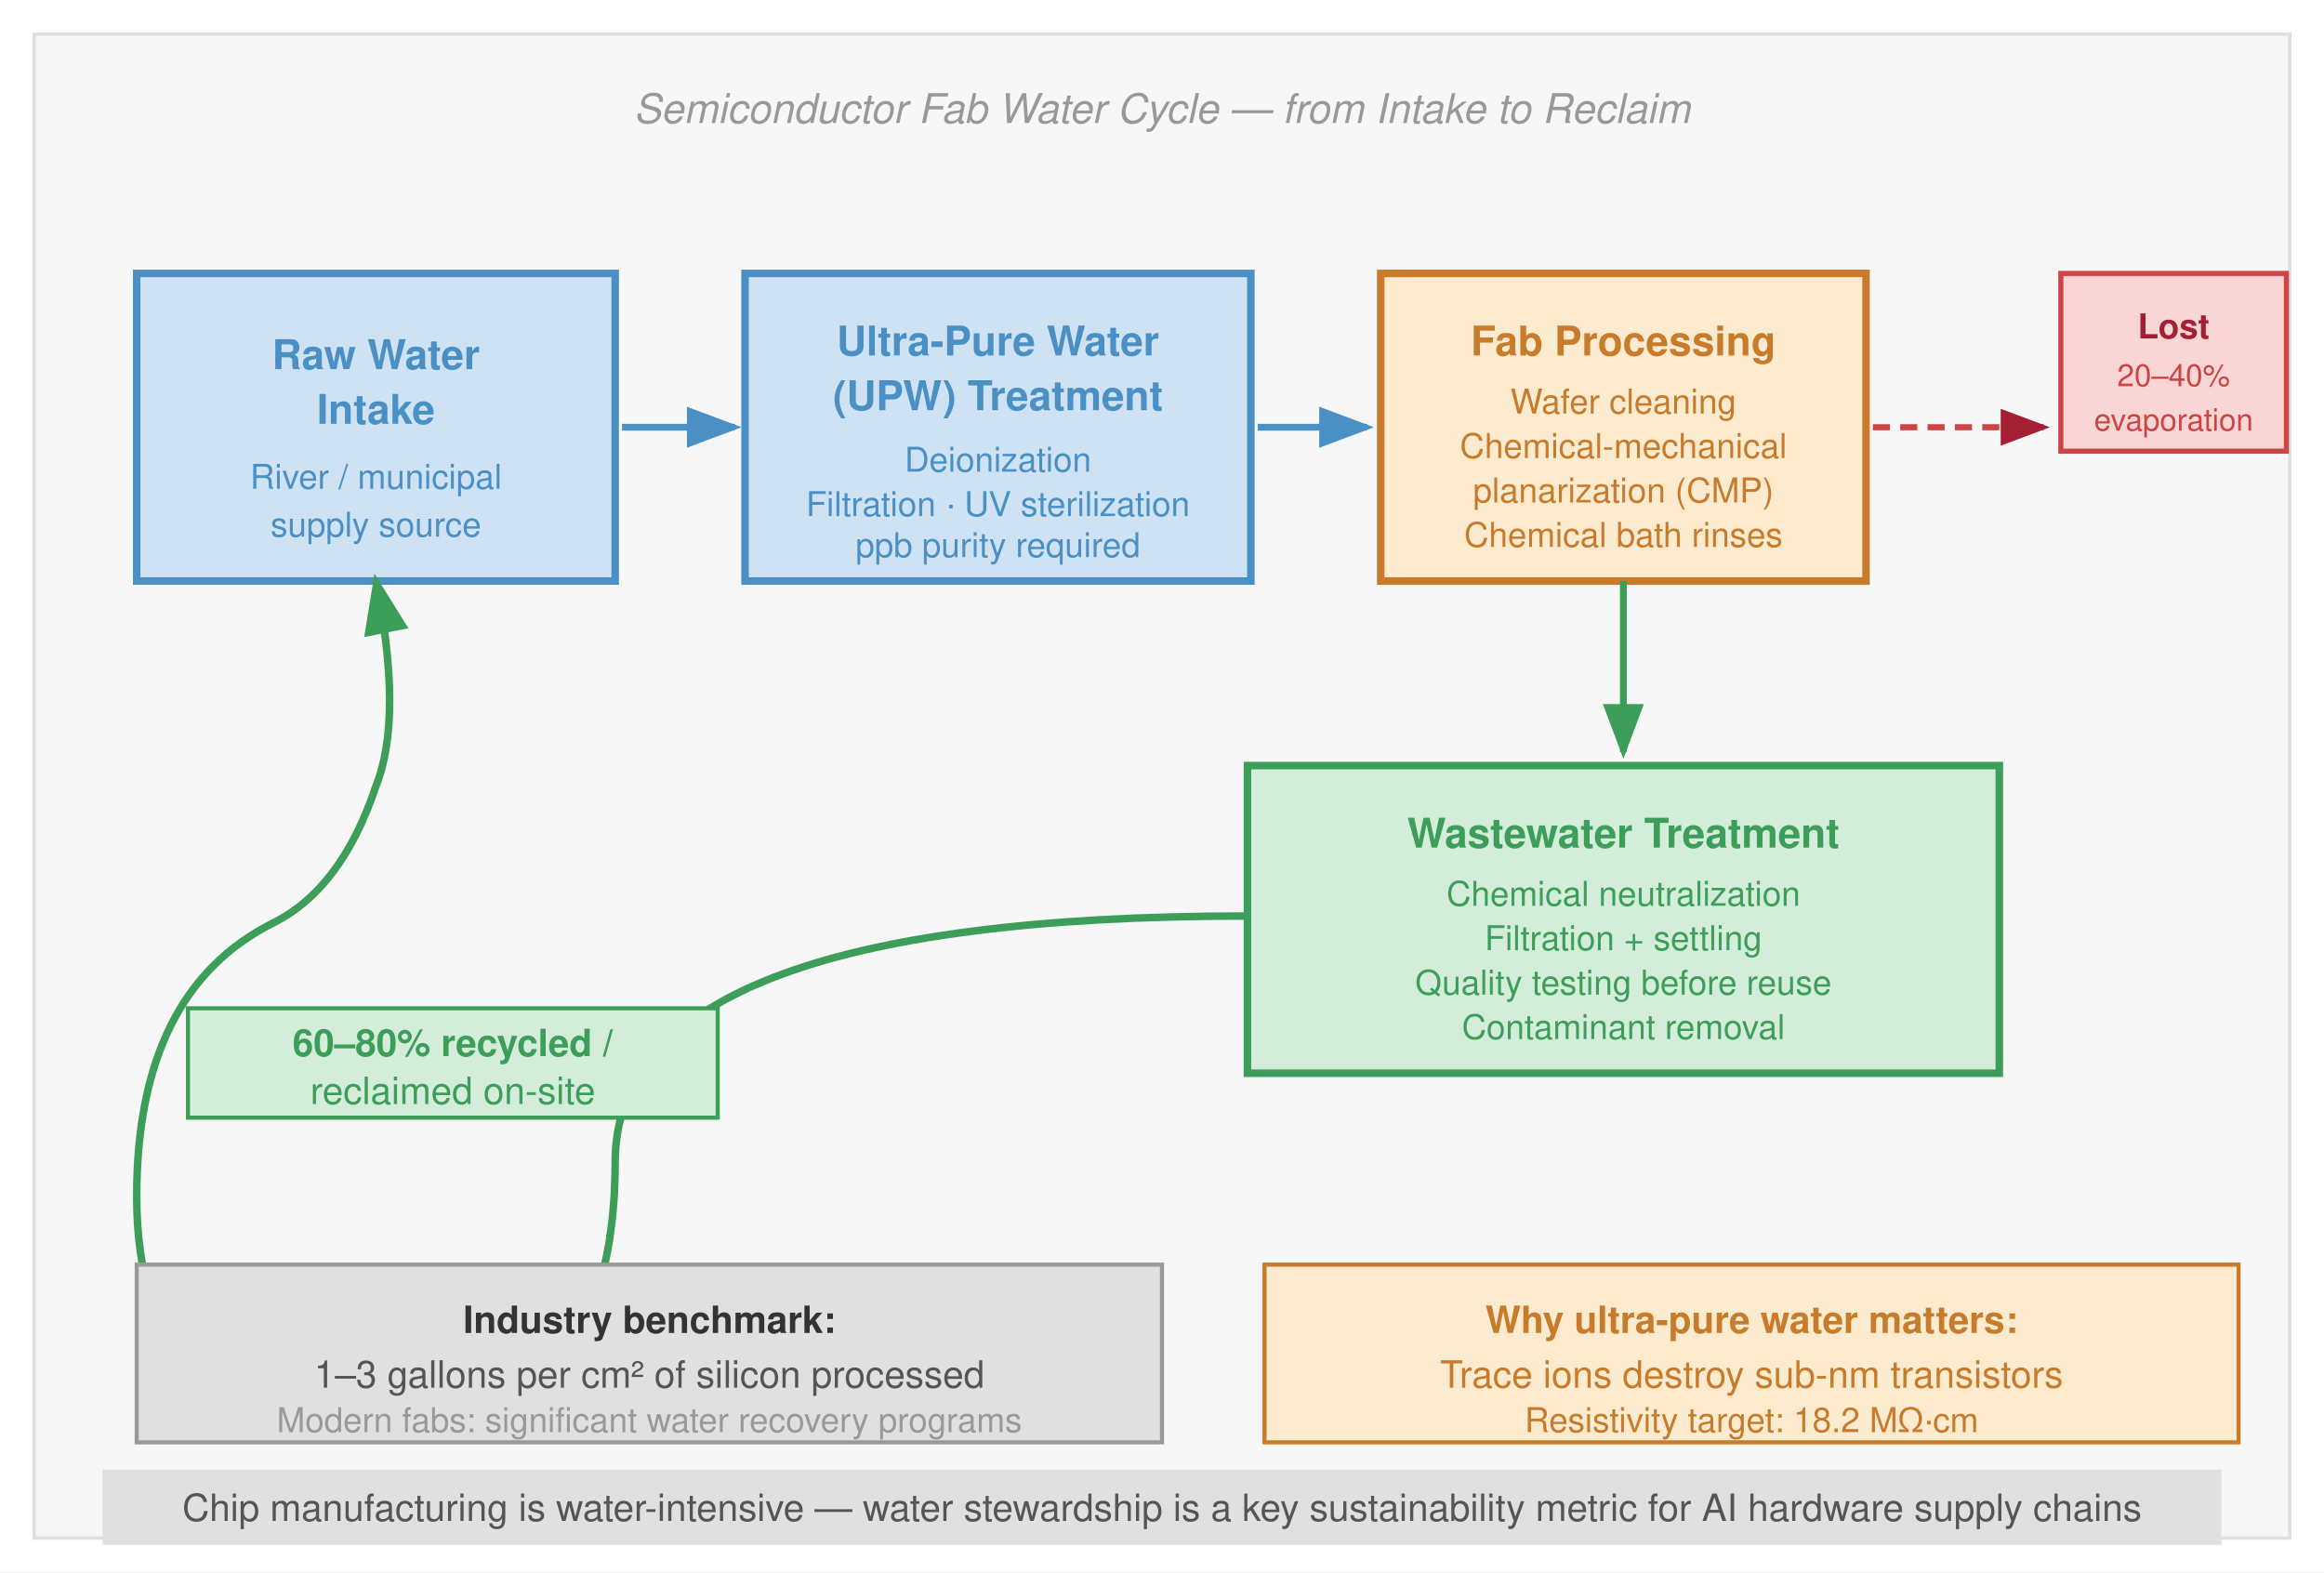
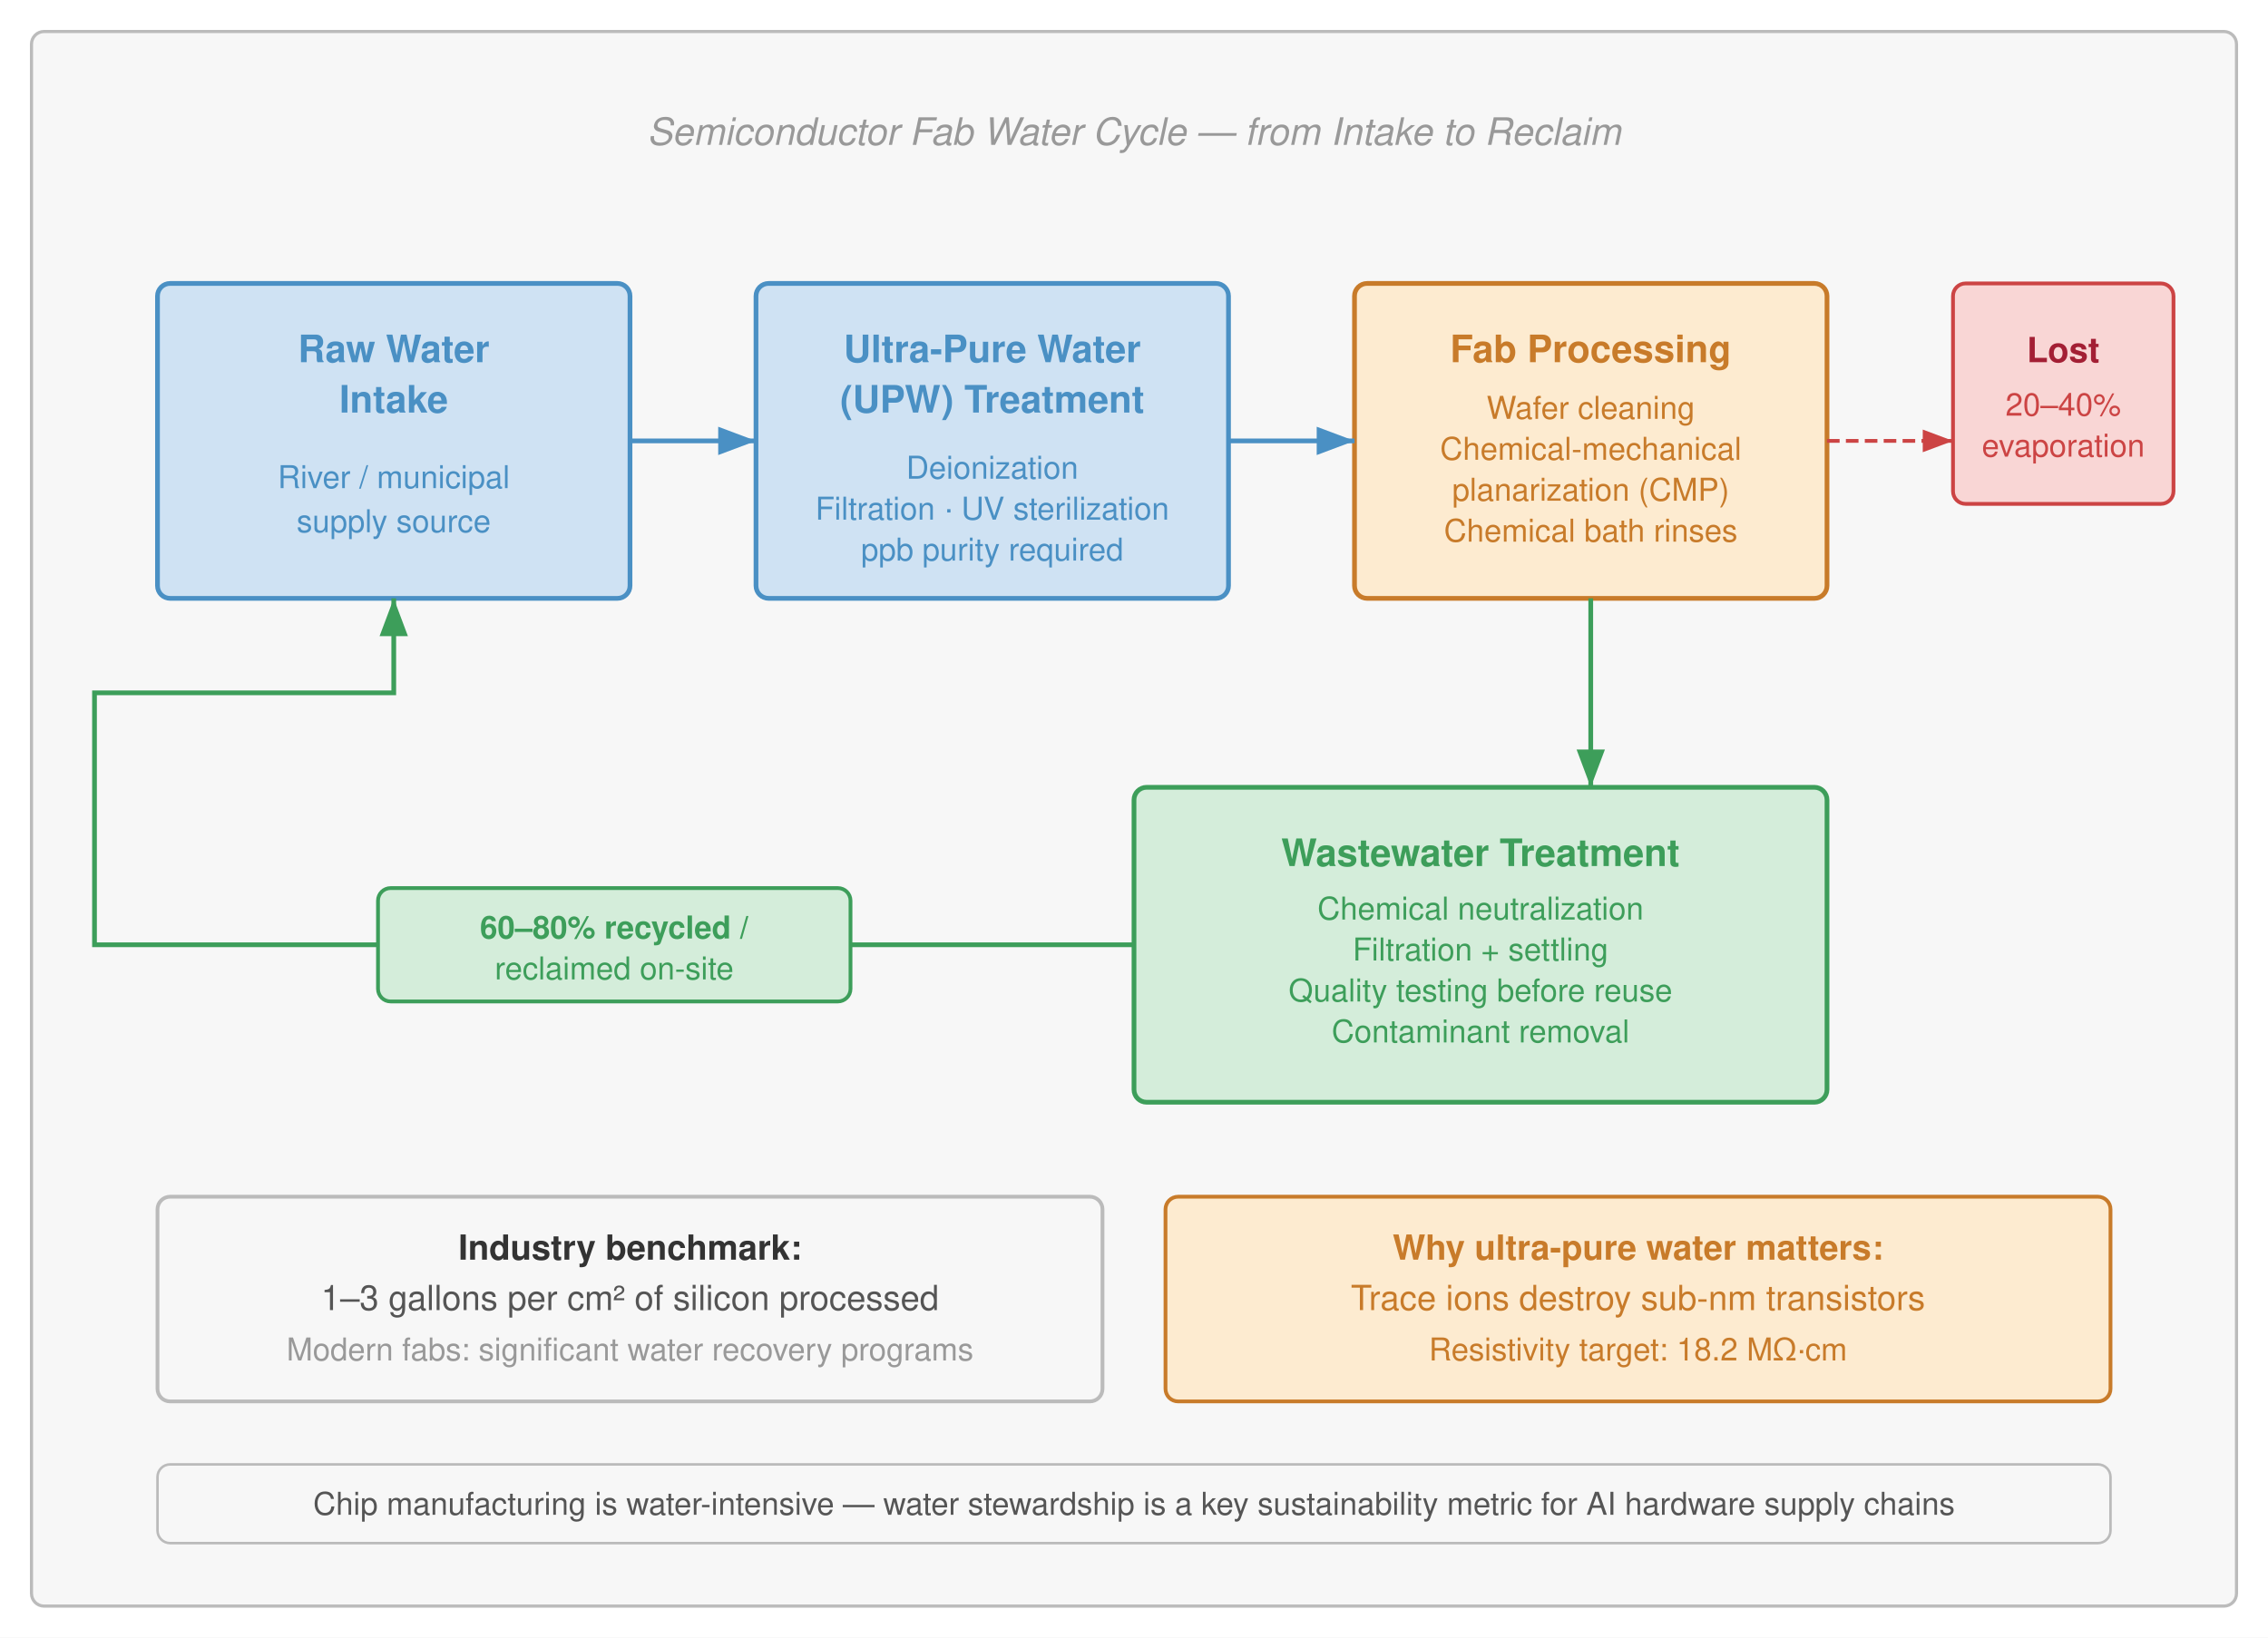
- <svg xmlns="http://www.w3.org/2000/svg" viewBox="0 0 680 460" font-family="Helvetica Neue, Helvetica, Arial, sans-serif">
-   <rect width="680" height="460" fill="#fff" />
+ <svg xmlns="http://www.w3.org/2000/svg" viewBox="0 0 720 520" font-family="Helvetica Neue, Helvetica, Arial, sans-serif">
+   <rect width="720" height="520" fill="#fff" />
+   <rect x="10" y="10" width="700" height="500" rx="4" fill="#f7f7f7" stroke="#bbb" stroke-width="1" />
  <defs>
-     <marker id="arrow" markerWidth="8" markerHeight="6" refX="7" refY="3" orient="auto">
-       <path d="M0,0 L8,3 L0,6 Z" fill="#555" />
+     <marker id="arrow-blue" markerWidth="8" markerHeight="6" refX="8" refY="3" orient="auto">
+       <path d="M0,0 L8,3 L0,6 Z" fill="#4a90c4" />
    </marker>
-     <marker id="arrow-red" markerWidth="8" markerHeight="6" refX="7" refY="3" orient="auto">
-       <path d="M0,0 L8,3 L0,6 Z" fill="#a31f34" />
-     </marker>
-     <marker id="arrow-green" markerWidth="8" markerHeight="6" refX="7" refY="3" orient="auto">
+     <marker id="arrow-green" markerWidth="8" markerHeight="6" refX="8" refY="3" orient="auto">
      <path d="M0,0 L8,3 L0,6 Z" fill="#3d9e5a" />
    </marker>
-     <marker id="arrow-blue" markerWidth="8" markerHeight="6" refX="7" refY="3" orient="auto">
-       <path d="M0,0 L8,3 L0,6 Z" fill="#4a90c4" />
+     <marker id="arrow-red" markerWidth="8" markerHeight="6" refX="8" refY="3" orient="auto">
+       <path d="M0,0 L8,3 L0,6 Z" fill="#c44" />
    </marker>
-     <marker id="arrow-orange" markerWidth="8" markerHeight="6" refX="7" refY="3" orient="auto">
+     <marker id="arrow-orange" markerWidth="8" markerHeight="6" refX="8" refY="3" orient="auto">
      <path d="M0,0 L8,3 L0,6 Z" fill="#c87b2a" />
    </marker>
-     <marker id="arrow-gray" markerWidth="8" markerHeight="6" refX="7" refY="3" orient="auto">
-       <path d="M0,0 L8,3 L0,6 Z" fill="#999" />
-     </marker>
-     <marker id="arrow" markerWidth="8" markerHeight="6" refX="7" refY="3" orient="auto">
-       <path d="M0,0 L8,3 L0,6 Z" fill="#555" />
-     </marker>
-     <marker id="arrow-red" markerWidth="8" markerHeight="6" refX="7" refY="3" orient="auto">
-       <path d="M0,0 L8,3 L0,6 Z" fill="#a31f34" />
-     </marker>
-     <marker id="arrow-green" markerWidth="8" markerHeight="6" refX="7" refY="3" orient="auto">
-       <path d="M0,0 L8,3 L0,6 Z" fill="#3d9e5a" />
-     </marker>
  </defs>
-   <rect x="10" y="10" width="660" height="440" fill="#f7f7f7" stroke="#e0e0e0" stroke-width="1" />
-   <text x="340" y="36" text-anchor="middle" font-size="12" fill="#999" font-style="italic">Semiconductor Fab Water Cycle — from Intake to Reclaim</text>
-   <rect x="40" y="80" width="140" height="90" fill="#cfe2f3" stroke="#4a90c4" stroke-width="2.2" />
-   <text x="110" y="108" text-anchor="middle" font-size="12" font-weight="bold" fill="#4a90c4">Raw Water</text>
-   <text x="110" y="124" text-anchor="middle" font-size="12" font-weight="bold" fill="#4a90c4">Intake</text>
-   <text x="110" y="143" text-anchor="middle" font-size="10" fill="#4a90c4">River / municipal</text>
-   <text x="110" y="157" text-anchor="middle" font-size="10" fill="#4a90c4">supply source</text>
-   <line x1="182" y1="125" x2="215" y2="125" stroke="#4a90c4" stroke-width="2" marker-end="url(#arrow-blue)" />
-   <rect x="218" y="80" width="148" height="90" fill="#cfe2f3" stroke="#4a90c4" stroke-width="2.2" />
-   <text x="292" y="104" text-anchor="middle" font-size="12" font-weight="bold" fill="#4a90c4">Ultra-Pure Water</text>
-   <text x="292" y="120" text-anchor="middle" font-size="12" font-weight="bold" fill="#4a90c4">(UPW) Treatment</text>
-   <text x="292" y="138" text-anchor="middle" font-size="10" fill="#4a90c4">Deionization</text>
-   <text x="292" y="151" text-anchor="middle" font-size="10" fill="#4a90c4">Filtration · UV sterilization</text>
-   <text x="292" y="163" text-anchor="middle" font-size="10" fill="#4a90c4">ppb purity required</text>
-   <line x1="368" y1="125" x2="400" y2="125" stroke="#4a90c4" stroke-width="2" marker-end="url(#arrow-blue)" />
-   <rect x="404" y="80" width="142" height="90" fill="#fdebd0" stroke="#c87b2a" stroke-width="2.2" />
-   <text x="475" y="104" text-anchor="middle" font-size="12" font-weight="bold" fill="#c87b2a">Fab Processing</text>
-   <text x="475" y="121" text-anchor="middle" font-size="10" fill="#c87b2a">Wafer cleaning</text>
-   <text x="475" y="134" text-anchor="middle" font-size="10" fill="#c87b2a">Chemical-mechanical</text>
-   <text x="475" y="147" text-anchor="middle" font-size="10" fill="#c87b2a">planarization (CMP)</text>
-   <text x="475" y="160" text-anchor="middle" font-size="10" fill="#c87b2a">Chemical bath rinses</text>
-   <line x1="475" y1="170" x2="475" y2="220" stroke="#3d9e5a" stroke-width="2" marker-end="url(#arrow-green)" />
-   <line x1="548" y1="125" x2="598" y2="125" stroke="#c44" stroke-width="1.8" stroke-dasharray="5,3" marker-end="url(#arrow-red)" />
-   <rect x="603" y="80" width="66" height="52" fill="#f9d6d5" stroke="#c44" stroke-width="1.5" />
-   <text x="636" y="99" text-anchor="middle" font-size="10" font-weight="bold" fill="#a31f34">Lost</text>
-   <text x="636" y="113" text-anchor="middle" font-size="9" fill="#c44">20–40%</text>
-   <text x="636" y="126" text-anchor="middle" font-size="9" fill="#c44">evaporation</text>
-   <rect x="365" y="224" width="220" height="90" fill="#d4edda" stroke="#3d9e5a" stroke-width="2.2" />
-   <text x="475" y="248" text-anchor="middle" font-size="12" font-weight="bold" fill="#3d9e5a">Wastewater Treatment</text>
-   <text x="475" y="265" text-anchor="middle" font-size="10" fill="#3d9e5a">Chemical neutralization</text>
-   <text x="475" y="278" text-anchor="middle" font-size="10" fill="#3d9e5a">Filtration + settling</text>
-   <text x="475" y="291" text-anchor="middle" font-size="10" fill="#3d9e5a">Quality testing before reuse</text>
-   <text x="475" y="304" text-anchor="middle" font-size="10" fill="#3d9e5a">Contaminant removal</text>
-   <path d="M 365 268 Q 180 268 180 340 Q 180 420 110 420 Q 40 420 40 350 Q 40 290 80 270 Q 100 260 110 230 Q 118 210 110 170" stroke="#3d9e5a" stroke-width="2.2" fill="none" stroke-dasharray="0" marker-end="url(#arrow-green)" />
-   <rect x="55" y="295" width="155" height="32" fill="#d4edda" stroke="#3d9e5a" stroke-width="1.2" />
-   <text x="132.5" y="309" text-anchor="middle" font-size="11" font-weight="bold" fill="#3d9e5a">60–80% recycled /</text>
-   <text x="132.5" y="323" text-anchor="middle" font-size="11" fill="#3d9e5a">reclaimed on-site</text>
-   <rect x="40" y="370" width="300" height="52" fill="#e0e0e0" stroke="#999" stroke-width="1.2" />
-   <text x="190" y="390" text-anchor="middle" font-size="11" font-weight="bold" fill="#333">Industry benchmark:</text>
-   <text x="190" y="406" text-anchor="middle" font-size="11" fill="#555">1–3 gallons per cm² of silicon processed</text>
-   <text x="190" y="419" text-anchor="middle" font-size="10" fill="#999">Modern fabs: significant water recovery programs</text>
-   <rect x="370" y="370" width="285" height="52" fill="#fdebd0" stroke="#c87b2a" stroke-width="1.2" />
-   <text x="512.5" y="390" text-anchor="middle" font-size="11" font-weight="bold" fill="#c87b2a">Why ultra-pure water matters:</text>
-   <text x="512.5" y="406" text-anchor="middle" font-size="11" fill="#c87b2a">Trace ions destroy sub-nm transistors</text>
-   <text x="512.5" y="419" text-anchor="middle" font-size="10" fill="#c87b2a">Resistivity target: 18.2 MΩ·cm</text>
-   <rect x="30" y="430" width="620" height="22" fill="#e0e0e0" />
-   <text x="340" y="445" text-anchor="middle" font-size="11" fill="#555">Chip manufacturing is water-intensive — water stewardship is a key sustainability metric for AI hardware supply chains</text>
+   <text x="360" y="46" text-anchor="middle" font-size="12" fill="#999" font-style="italic">Semiconductor Fab Water Cycle — from Intake to Reclaim</text>
+   <rect x="50" y="90" width="150" height="100" rx="4" fill="#cfe2f3" stroke="#4a90c4" stroke-width="1.5" />
+   <text x="125" y="115" text-anchor="middle" font-size="12" font-weight="bold" fill="#4a90c4">Raw Water</text>
+   <text x="125" y="131" text-anchor="middle" font-size="12" font-weight="bold" fill="#4a90c4">Intake</text>
+   <text x="125" y="155" text-anchor="middle" font-size="10" fill="#4a90c4">River / municipal</text>
+   <text x="125" y="169" text-anchor="middle" font-size="10" fill="#4a90c4">supply source</text>
+   <rect x="240" y="90" width="150" height="100" rx="4" fill="#cfe2f3" stroke="#4a90c4" stroke-width="1.5" />
+   <text x="315" y="115" text-anchor="middle" font-size="12" font-weight="bold" fill="#4a90c4">Ultra-Pure Water</text>
+   <text x="315" y="131" text-anchor="middle" font-size="12" font-weight="bold" fill="#4a90c4">(UPW) Treatment</text>
+   <text x="315" y="152" text-anchor="middle" font-size="10" fill="#4a90c4">Deionization</text>
+   <text x="315" y="165" text-anchor="middle" font-size="10" fill="#4a90c4">Filtration · UV sterilization</text>
+   <text x="315" y="178" text-anchor="middle" font-size="10" fill="#4a90c4">ppb purity required</text>
+   <rect x="430" y="90" width="150" height="100" rx="4" fill="#fdebd0" stroke="#c87b2a" stroke-width="1.5" />
+   <text x="505" y="115" text-anchor="middle" font-size="12" font-weight="bold" fill="#c87b2a">Fab Processing</text>
+   <text x="505" y="133" text-anchor="middle" font-size="10" fill="#c87b2a">Wafer cleaning</text>
+   <text x="505" y="146" text-anchor="middle" font-size="10" fill="#c87b2a">Chemical-mechanical</text>
+   <text x="505" y="159" text-anchor="middle" font-size="10" fill="#c87b2a">planarization (CMP)</text>
+   <text x="505" y="172" text-anchor="middle" font-size="10" fill="#c87b2a">Chemical bath rinses</text>
+   <rect x="620" y="90" width="70" height="70" rx="4" fill="#f9d6d5" stroke="#c44" stroke-width="1.2" />
+   <text x="655" y="115" text-anchor="middle" font-size="11" font-weight="bold" fill="#a31f34">Lost</text>
+   <text x="655" y="132" text-anchor="middle" font-size="10" fill="#c44">20–40%</text>
+   <text x="655" y="145" text-anchor="middle" font-size="10" fill="#c44">evaporation</text>
+   <rect x="360" y="250" width="220" height="100" rx="4" fill="#d4edda" stroke="#3d9e5a" stroke-width="1.5" />
+   <text x="470" y="275" text-anchor="middle" font-size="12" font-weight="bold" fill="#3d9e5a">Wastewater Treatment</text>
+   <text x="470" y="292" text-anchor="middle" font-size="10" fill="#3d9e5a">Chemical neutralization</text>
+   <text x="470" y="305" text-anchor="middle" font-size="10" fill="#3d9e5a">Filtration + settling</text>
+   <text x="470" y="318" text-anchor="middle" font-size="10" fill="#3d9e5a">Quality testing before reuse</text>
+   <text x="470" y="331" text-anchor="middle" font-size="10" fill="#3d9e5a">Contaminant removal</text>
+   <line x1="200" y1="140" x2="240" y2="140" stroke="#4a90c4" stroke-width="1.5" marker-end="url(#arrow-blue)" />
+   <line x1="390" y1="140" x2="430" y2="140" stroke="#4a90c4" stroke-width="1.5" marker-end="url(#arrow-blue)" />
+   <line x1="505" y1="190" x2="505" y2="250" stroke="#3d9e5a" stroke-width="1.5" marker-end="url(#arrow-green)" />
+   <line x1="580" y1="140" x2="620" y2="140" stroke="#c44" stroke-width="1.2" stroke-dasharray="4,2" marker-end="url(#arrow-red)" />
+   <path d="M 360 300 H 270" fill="none" stroke="#3d9e5a" stroke-width="1.5" />
+   <path d="M 120 300 H 30 V 220 H 125 V 190" fill="none" stroke="#3d9e5a" stroke-width="1.5" marker-end="url(#arrow-green)" />
+   <rect x="120" y="282" width="150" height="36" rx="4" fill="#d4edda" stroke="#3d9e5a" stroke-width="1.2" />
+   <text x="195" y="298" text-anchor="middle" font-size="10" font-weight="bold" fill="#3d9e5a">60–80% recycled /</text>
+   <text x="195" y="311" text-anchor="middle" font-size="10" fill="#3d9e5a">reclaimed on-site</text>
+   <rect x="50" y="380" width="300" height="65" rx="4" fill="#f7f7f7" stroke="#bbb" stroke-width="1.2" />
+   <text x="200" y="400" text-anchor="middle" font-size="11" font-weight="bold" fill="#333">Industry benchmark:</text>
+   <text x="200" y="416" text-anchor="middle" font-size="11" fill="#555">1–3 gallons per cm² of silicon processed</text>
+   <text x="200" y="432" text-anchor="middle" font-size="10" fill="#999">Modern fabs: significant water recovery programs</text>
+   <rect x="370" y="380" width="300" height="65" rx="4" fill="#fdebd0" stroke="#c87b2a" stroke-width="1.2" />
+   <text x="520" y="400" text-anchor="middle" font-size="11" font-weight="bold" fill="#c87b2a">Why ultra-pure water matters:</text>
+   <text x="520" y="416" text-anchor="middle" font-size="11" fill="#c87b2a">Trace ions destroy sub-nm transistors</text>
+   <text x="520" y="432" text-anchor="middle" font-size="10" fill="#c87b2a">Resistivity target: 18.2 MΩ·cm</text>
+   <rect x="50" y="465" width="620" height="25" rx="4" fill="#f7f7f7" stroke="#bbb" stroke-width="0.8" />
+   <text x="360" y="481" text-anchor="middle" font-size="10" fill="#555">Chip manufacturing is water-intensive — water stewardship is a key sustainability metric for AI hardware supply chains</text>
</svg>
